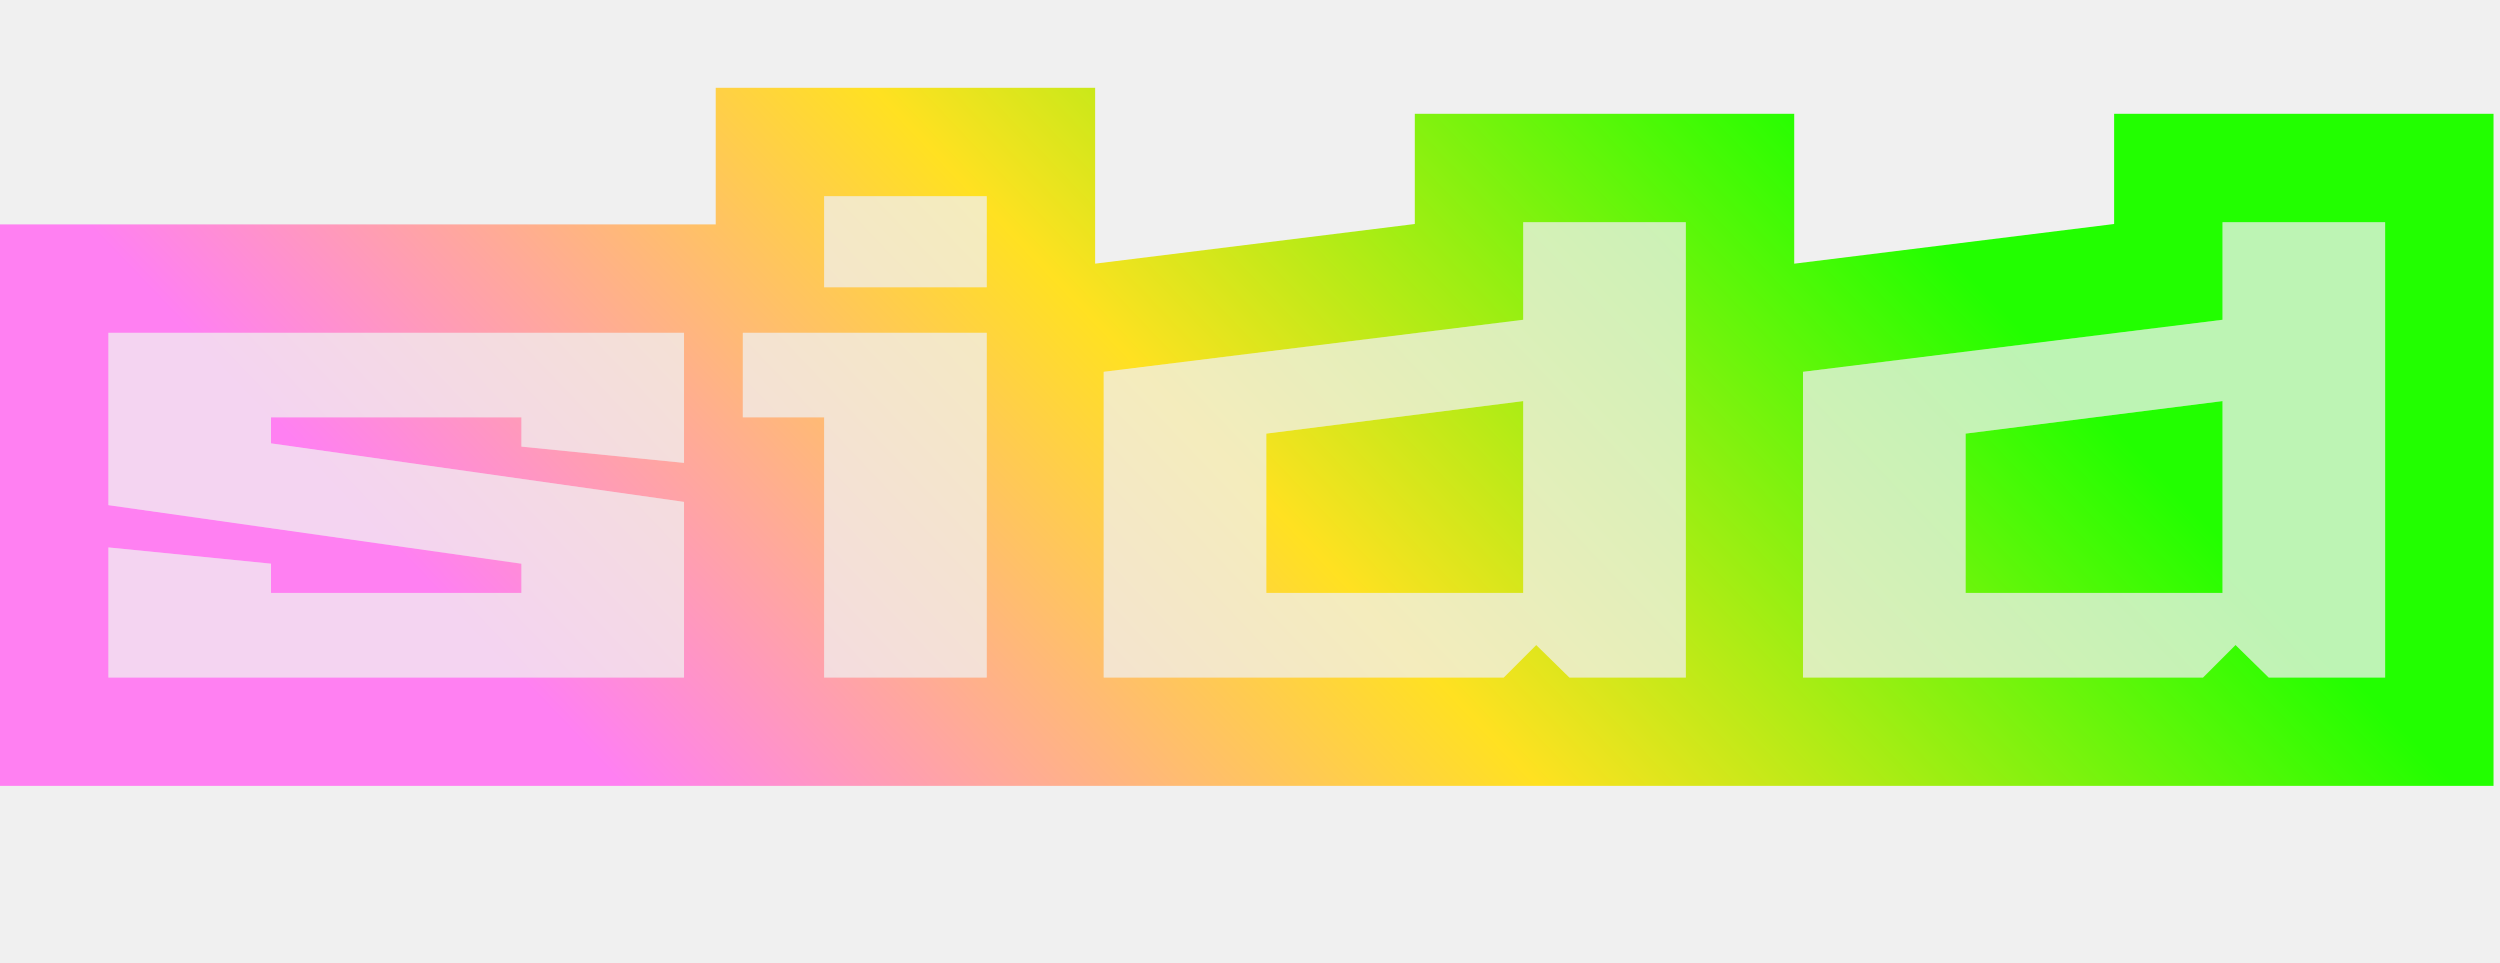
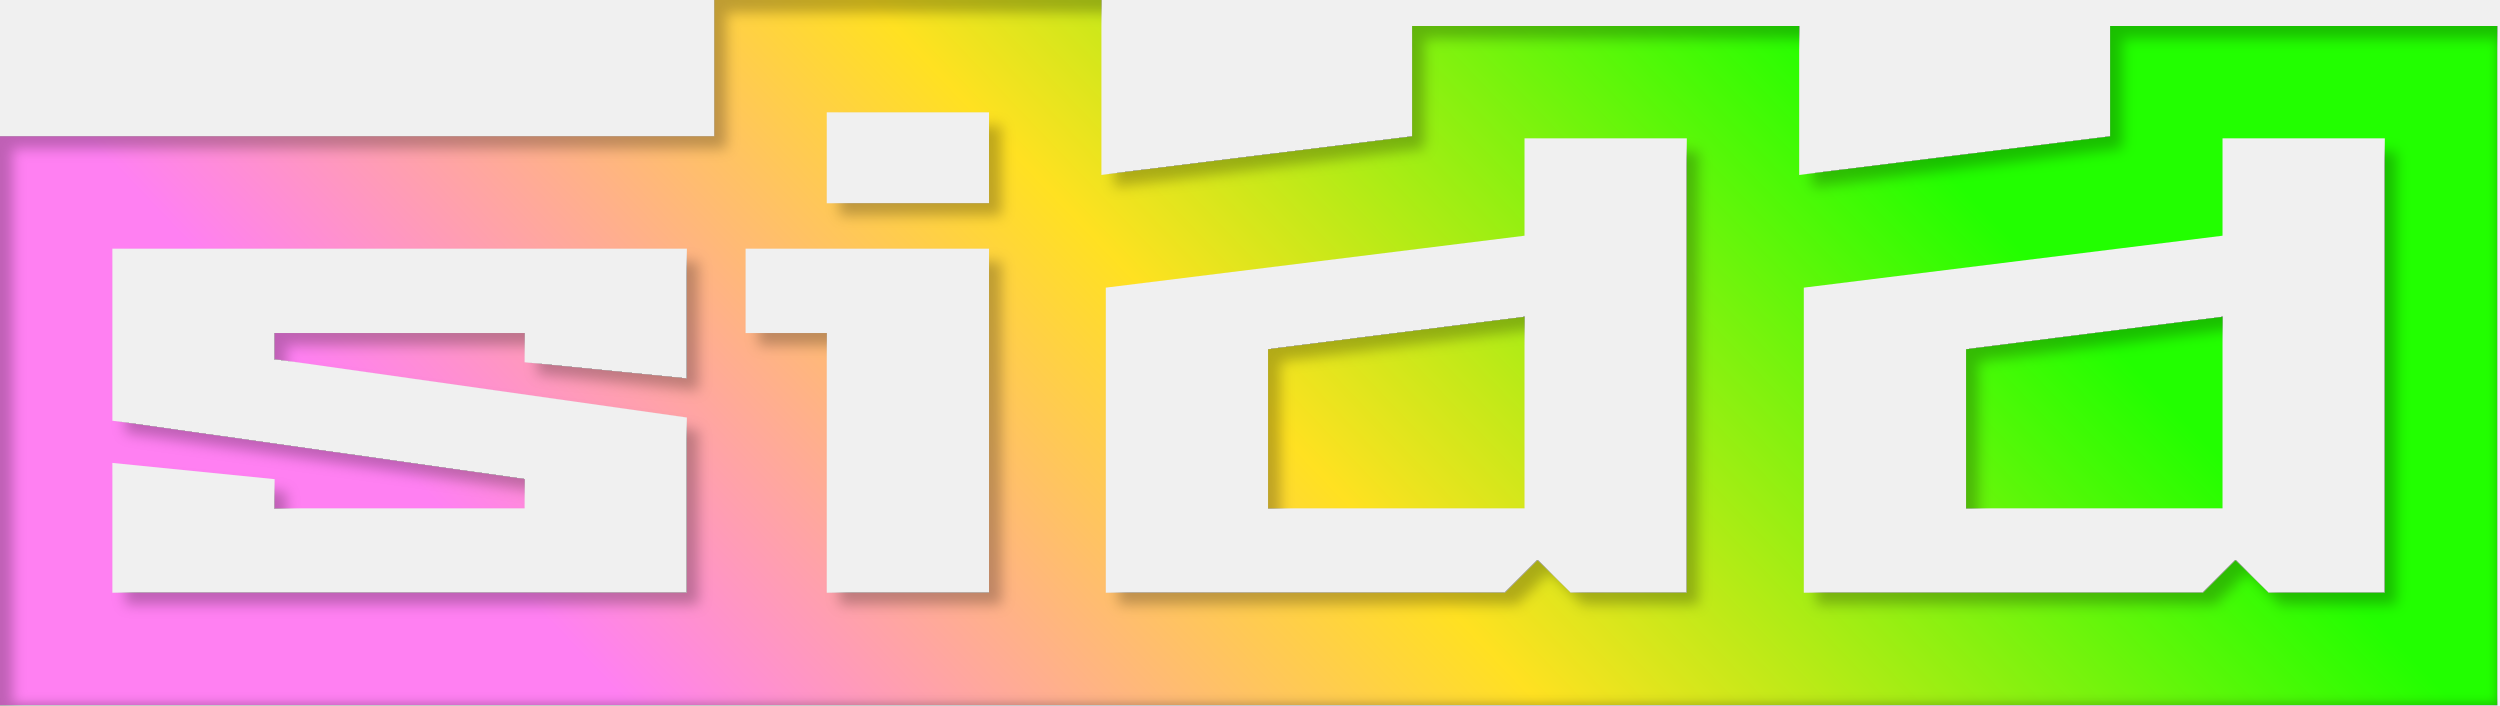
- <svg xmlns="http://www.w3.org/2000/svg" width="369" height="142" viewBox="0 0 369 142" fill="none">
-   <mask id="path-1-outside-1_23_9" maskUnits="userSpaceOnUse" x="-0.64" y="12" width="369" height="104" fill="black">
-     <rect fill="white" x="-0.64" y="12" width="369" height="104" />
-     <path d="M16 100V80.8L40 83.2V87.52H76.96V83.2L16 74.56V49.12H100.96V68.32L76.96 65.92V61.6H40V65.44L100.96 74.08V100H16ZM109.641 61.6V49.12H145.641V100H121.641V61.6H109.641ZM121.641 42.4V28.96H145.641V42.4H121.641ZM162.906 100V54.88L224.826 47.2V32.8H248.826V100H231.642L226.746 95.2L221.946 100H162.906ZM186.906 87.52H224.826V59.2L186.906 64V87.52ZM266.125 100V54.88L328.045 47.2V32.8H352.045V100H334.861L329.965 95.2L325.165 100H266.125ZM290.125 87.52H328.045V59.2L290.125 64V87.52Z" />
-   </mask>
-   <path d="M16 100V80.8L40 83.2V87.52H76.96V83.2L16 74.56V49.12H100.96V68.32L76.96 65.92V61.6H40V65.44L100.96 74.08V100H16ZM109.641 61.6V49.12H145.641V100H121.641V61.6H109.641ZM121.641 42.4V28.96H145.641V42.4H121.641ZM162.906 100V54.88L224.826 47.2V32.8H248.826V100H231.642L226.746 95.2L221.946 100H162.906ZM186.906 87.52H224.826V59.2L186.906 64V87.52ZM266.125 100V54.88L328.045 47.2V32.8H352.045V100H334.861L329.965 95.2L325.165 100H266.125ZM290.125 87.52H328.045V59.2L290.125 64V87.52Z" fill="url(#paint0_linear_23_9)" fill-opacity="0.25" />
-   <path d="M16 100H9.53674e-07V116H16V100ZM16 80.8L17.592 64.879L9.53674e-07 63.12V80.8H16ZM40 83.2H56V68.72L41.592 67.279L40 83.2ZM40 87.52H24V103.52H40V87.52ZM76.96 87.52V103.52H92.96V87.52H76.96ZM76.96 83.2H92.96V69.308L79.205 67.358L76.96 83.2ZM16 74.56H9.53674e-07V88.452L13.755 90.402L16 74.56ZM16 49.12V33.12H9.53674e-07V49.12H16ZM100.96 49.12H116.96V33.12H100.96V49.12ZM100.96 68.32L99.368 84.241L116.96 86V68.32H100.96ZM76.96 65.92H60.96V80.4L75.368 81.841L76.96 65.92ZM76.96 61.6H92.96V45.6H76.96V61.6ZM40 61.6V45.6H24V61.6H40ZM40 65.44H24V79.332L37.755 81.282L40 65.44ZM100.96 74.08H116.96V60.188L103.205 58.238L100.96 74.08ZM100.96 100V116H116.96V100H100.96ZM16 100H32V80.8H16H9.53674e-07V100H16ZM16 80.8L14.408 96.721L38.408 99.121L40 83.2L41.592 67.279L17.592 64.879L16 80.8ZM40 83.2H24V87.52H40H56V83.2H40ZM40 87.52V103.52H76.96V87.52V71.52H40V87.52ZM76.96 87.52H92.96V83.2H76.96H60.96V87.52H76.96ZM76.96 83.2L79.205 67.358L18.245 58.718L16 74.56L13.755 90.402L74.715 99.042L76.96 83.2ZM16 74.56H32V49.12H16H9.53674e-07V74.56H16ZM16 49.12V65.12H100.96V49.12V33.12H16V49.12ZM100.96 49.12H84.96V68.32H100.96H116.96V49.12H100.96ZM100.96 68.32L102.552 52.399L78.552 49.999L76.96 65.92L75.368 81.841L99.368 84.241L100.96 68.32ZM76.96 65.92H92.96V61.6H76.96H60.96V65.92H76.96ZM76.96 61.6V45.6H40V61.6V77.6H76.96V61.6ZM40 61.6H24V65.44H40H56V61.6H40ZM40 65.44L37.755 81.282L98.715 89.922L100.96 74.08L103.205 58.238L42.245 49.598L40 65.44ZM100.96 74.08H84.96V100H100.96H116.96V74.08H100.96ZM100.96 100V84H16V100V116H100.96V100ZM109.641 61.6H93.641V77.6H109.641V61.6ZM109.641 49.12V33.12H93.641V49.12H109.641ZM145.641 49.12H161.641V33.12H145.641V49.12ZM145.641 100V116H161.641V100H145.641ZM121.641 100H105.641V116H121.641V100ZM121.641 61.6H137.641V45.6H121.641V61.6ZM121.641 42.4H105.641V58.4H121.641V42.4ZM121.641 28.96V12.96H105.641V28.96H121.641ZM145.641 28.96H161.641V12.96H145.641V28.96ZM145.641 42.4V58.4H161.641V42.4H145.641ZM109.641 61.6H125.641V49.12H109.641H93.641V61.6H109.641ZM109.641 49.12V65.12H145.641V49.12V33.12H109.641V49.12ZM145.641 49.12H129.641V100H145.641H161.641V49.12H145.641ZM145.641 100V84H121.641V100V116H145.641V100ZM121.641 100H137.641V61.6H121.641H105.641V100H121.641ZM121.641 61.6V45.6H109.641V61.6V77.6H121.641V61.6ZM121.641 42.4H137.641V28.96H121.641H105.641V42.4H121.641ZM121.641 28.96V44.96H145.641V28.96V12.96H121.641V28.96ZM145.641 28.96H129.641V42.4H145.641H161.641V28.96H145.641ZM145.641 42.4V26.4H121.641V42.4V58.4H145.641V42.4ZM162.906 100H146.906V116H162.906V100ZM162.906 54.88L160.937 39.002L146.906 40.742V54.88H162.906ZM224.826 47.2L226.796 63.078L240.826 61.338V47.2H224.826ZM224.826 32.8V16.8H208.826V32.8H224.826ZM248.826 32.8H264.826V16.8H248.826V32.8ZM248.826 100V116H264.826V100H248.826ZM231.642 100L220.441 111.425L225.107 116H231.642V100ZM226.746 95.2L237.947 83.775L226.635 72.684L215.433 83.886L226.746 95.2ZM221.946 100V116H228.574L233.26 111.314L221.946 100ZM186.906 87.52H170.906V103.52H186.906V87.52ZM224.826 87.52V103.52H240.826V87.52H224.826ZM224.826 59.2H240.826V41.047L222.817 43.327L224.826 59.2ZM186.906 64L184.897 48.127L170.906 49.898V64H186.906ZM162.906 100H178.906V54.88H162.906H146.906V100H162.906ZM162.906 54.88L164.876 70.758L226.796 63.078L224.826 47.2L222.857 31.322L160.937 39.002L162.906 54.88ZM224.826 47.2H240.826V32.8H224.826H208.826V47.2H224.826ZM224.826 32.8V48.8H248.826V32.8V16.8H224.826V32.8ZM248.826 32.8H232.826V100H248.826H264.826V32.8H248.826ZM248.826 100V84H231.642V100V116H248.826V100ZM231.642 100L242.843 88.575L237.947 83.775L226.746 95.2L215.545 106.625L220.441 111.425L231.642 100ZM226.746 95.2L215.433 83.886L210.633 88.686L221.946 100L233.26 111.314L238.06 106.514L226.746 95.2ZM221.946 100V84H162.906V100V116H221.946V100ZM186.906 87.52V103.52H224.826V87.52V71.52H186.906V87.52ZM224.826 87.52H240.826V59.2H224.826H208.826V87.52H224.826ZM224.826 59.2L222.817 43.327L184.897 48.127L186.906 64L188.916 79.873L226.836 75.073L224.826 59.2ZM186.906 64H170.906V87.52H186.906H202.906V64H186.906ZM266.125 100H250.125V116H266.125V100ZM266.125 54.88L264.156 39.002L250.125 40.742V54.88H266.125ZM328.045 47.2L330.014 63.078L344.045 61.338V47.2H328.045ZM328.045 32.8V16.8H312.045V32.8H328.045ZM352.045 32.8H368.045V16.8H352.045V32.8ZM352.045 100V116H368.045V100H352.045ZM334.861 100L323.66 111.425L328.326 116H334.861V100ZM329.965 95.2L341.166 83.775L329.854 72.684L318.651 83.886L329.965 95.2ZM325.165 100V116H331.792L336.479 111.314L325.165 100ZM290.125 87.52H274.125V103.52H290.125V87.52ZM328.045 87.52V103.52H344.045V87.52H328.045ZM328.045 59.2H344.045V41.047L326.036 43.327L328.045 59.2ZM290.125 64L288.116 48.127L274.125 49.898V64H290.125ZM266.125 100H282.125V54.88H266.125H250.125V100H266.125ZM266.125 54.88L268.094 70.758L330.014 63.078L328.045 47.2L326.076 31.322L264.156 39.002L266.125 54.88ZM328.045 47.2H344.045V32.8H328.045H312.045V47.2H328.045ZM328.045 32.8V48.8H352.045V32.8V16.8H328.045V32.8ZM352.045 32.8H336.045V100H352.045H368.045V32.8H352.045ZM352.045 100V84H334.861V100V116H352.045V100ZM334.861 100L346.062 88.575L341.166 83.775L329.965 95.2L318.764 106.625L323.66 111.425L334.861 100ZM329.965 95.2L318.651 83.886L313.851 88.686L325.165 100L336.479 111.314L341.279 106.514L329.965 95.2ZM325.165 100V84H266.125V100V116H325.165V100ZM290.125 87.52V103.52H328.045V87.52V71.52H290.125V87.52ZM328.045 87.52H344.045V59.2H328.045H312.045V87.52H328.045ZM328.045 59.2L326.036 43.327L288.116 48.127L290.125 64L292.134 79.873L330.054 75.073L328.045 59.2ZM290.125 64H274.125V87.52H290.125H306.125V64H290.125Z" fill="url(#paint1_linear_23_9)" mask="url(#path-1-outside-1_23_9)" />
+ <svg xmlns="http://www.w3.org/2000/svg" width="801" height="226" viewBox="0 0 801 226" fill="none">
+   <g filter="url(#filter0_i_61_106)">
+     <mask id="path-1-outside-1_61_106" maskUnits="userSpaceOnUse" x="-0.72" y="-0.08" width="801" height="226" fill="black">
+       <rect fill="white" x="-0.72" y="-0.08" width="801" height="226" />
+       <path d="M36 189.92V148.32L88 153.52V162.88H168.08V153.52L36 134.8V79.68H220.08V121.28L168.08 116.08V106.72H88V115.04L220.08 133.76V189.92H36ZM238.889 106.72V79.68H316.889V189.92H264.889V106.72H238.889ZM264.889 65.12V36H316.889V65.12H264.889ZM354.297 189.92V92.16L488.457 75.52V44.32H540.457V189.92H503.225L492.617 179.52L482.217 189.92H354.297ZM406.297 162.88H488.457V101.52L406.297 111.92V162.88ZM577.938 189.92V92.16L712.098 75.52V44.32H764.098V189.92H726.866L716.258 179.52L705.858 189.92H577.938ZM629.938 162.88H712.098V101.52L629.938 111.92V162.88Z" />
+     </mask>
+     <path d="M36 189.92H3.05176e-05V225.92H36V189.92ZM36 148.32L39.582 112.499L3.05176e-05 108.54V148.32H36ZM88 153.52H124V120.94L91.582 117.699L88 153.52ZM88 162.88H52V198.88H88V162.88ZM168.08 162.88V198.88H204.08V162.88H168.08ZM168.08 153.52H204.08V122.263L173.132 117.876L168.08 153.52ZM36 134.8H3.05176e-05V166.057L30.948 170.444L36 134.8ZM36 79.68V43.68H3.05176e-05V79.68H36ZM220.08 79.68H256.08V43.68H220.08V79.68ZM220.08 121.28L216.498 157.101L256.08 161.06V121.28H220.08ZM168.08 116.08H132.08V148.66L164.498 151.901L168.08 116.08ZM168.08 106.72H204.08V70.72H168.08V106.72ZM88 106.72V70.72H52V106.72H88ZM88 115.04H52V146.297L82.948 150.684L88 115.04ZM220.08 133.76H256.08V102.503L225.132 98.116L220.08 133.76ZM220.08 189.92V225.92H256.08V189.92H220.08ZM36 189.92H72V148.32H36H3.05176e-05V189.92H36ZM36 148.32L32.418 184.141L84.418 189.341L88 153.52L91.582 117.699L39.582 112.499L36 148.32ZM88 153.52H52V162.88H88H124V153.52H88ZM88 162.88V198.88H168.08V162.88V126.88H88V162.88ZM168.08 162.88H204.08V153.52H168.08H132.08V162.88H168.08ZM168.08 153.52L173.132 117.876L41.052 99.156L36 134.8L30.948 170.444L163.028 189.164L168.08 153.52ZM36 134.8H72V79.68H36H3.05176e-05V134.8H36ZM36 79.68V115.68H220.08V79.68V43.68H36V79.68ZM220.08 79.68H184.08V121.28H220.08H256.08V79.68H220.08ZM220.08 121.28L223.662 85.459L171.662 80.259L168.08 116.08L164.498 151.901L216.498 157.101L220.08 121.28ZM168.08 116.08H204.08V106.72H168.08H132.08V116.08H168.08ZM168.08 106.72V70.72H88V106.72V142.72H168.08V106.72ZM88 106.72H52V115.04H88H124V106.72H88ZM88 115.04L82.948 150.684L215.028 169.404L220.08 133.76L225.132 98.116L93.052 79.396L88 115.04ZM220.08 133.76H184.08V189.92H220.08H256.08V133.76H220.08ZM220.08 189.92V153.92H36V189.92V225.92H220.08V189.92ZM238.889 106.72H202.889V142.72H238.889V106.72ZM238.889 79.68V43.68H202.889V79.68H238.889ZM316.889 79.68H352.889V43.68H316.889V79.68ZM316.889 189.92V225.92H352.889V189.92H316.889ZM264.889 189.92H228.889V225.92H264.889V189.92ZM264.889 106.72H300.889V70.72H264.889V106.72ZM264.889 65.12H228.889V101.12H264.889V65.12ZM264.889 36V0H228.889V36H264.889ZM316.889 36H352.889V0H316.889V36ZM316.889 65.12V101.12H352.889V65.12H316.889ZM238.889 106.72H274.889V79.68H238.889H202.889V106.72H238.889ZM238.889 79.68V115.68H316.889V79.68V43.68H238.889V79.68ZM316.889 79.68H280.889V189.92H316.889H352.889V79.68H316.889ZM316.889 189.92V153.92H264.889V189.92V225.92H316.889V189.92ZM264.889 189.92H300.889V106.72H264.889H228.889V189.92H264.889ZM264.889 106.72V70.72H238.889V106.72V142.72H264.889V106.72ZM264.889 65.12H300.889V36H264.889H228.889V65.12H264.889ZM264.889 36V72H316.889V36V0H264.889V36ZM316.889 36H280.889V65.12H316.889H352.889V36H316.889ZM316.889 65.12V29.12H264.889V65.12V101.12H316.889V65.12ZM354.297 189.92H318.297V225.92H354.297V189.92ZM354.297 92.16L349.866 56.434L318.297 60.349V92.16H354.297ZM488.457 75.52L492.888 111.246L524.457 107.331V75.52H488.457ZM488.457 44.32V8.32H452.457V44.32H488.457ZM540.457 44.32H576.457V8.32H540.457V44.32ZM540.457 189.92V225.92H576.457V189.92H540.457ZM503.225 189.92L478.022 215.627L488.522 225.92H503.225V189.92ZM492.617 179.52L517.819 153.813L492.366 128.859L467.161 154.064L492.617 179.52ZM482.217 189.92V225.92H497.129L507.673 215.376L482.217 189.92ZM406.297 162.88H370.297V198.88H406.297V162.88ZM488.457 162.88V198.88H524.457V162.88H488.457ZM488.457 101.52H524.457V60.676L483.936 65.805L488.457 101.52ZM406.297 111.92L401.776 76.205L370.297 80.19V111.92H406.297ZM354.297 189.92H390.297V92.16H354.297H318.297V189.92H354.297ZM354.297 92.16L358.728 127.886L492.888 111.246L488.457 75.52L484.026 39.794L349.866 56.434L354.297 92.16ZM488.457 75.52H524.457V44.32H488.457H452.457V75.52H488.457ZM488.457 44.32V80.32H540.457V44.32V8.32H488.457V44.32ZM540.457 44.32H504.457V189.92H540.457H576.457V44.32H540.457ZM540.457 189.92V153.92H503.225V189.92V225.92H540.457V189.92ZM503.225 189.92L528.427 164.213L517.819 153.813L492.617 179.52L467.414 205.227L478.022 215.627L503.225 189.92ZM492.617 179.52L467.161 154.064L456.761 164.464L482.217 189.92L507.673 215.376L518.073 204.976L492.617 179.52ZM482.217 189.92V153.92H354.297V189.92V225.92H482.217V189.92ZM406.297 162.88V198.88H488.457V162.88V126.88H406.297V162.88ZM488.457 162.88H524.457V101.52H488.457H452.457V162.88H488.457ZM488.457 101.52L483.936 65.805L401.776 76.205L406.297 111.92L410.818 147.635L492.978 137.235L488.457 101.52ZM406.297 111.92H370.297V162.88H406.297H442.297V111.92H406.297ZM577.938 189.92H541.938V225.92H577.938V189.92ZM577.938 92.16L573.506 56.434L541.938 60.349V92.16H577.938ZM712.098 75.52L716.529 111.246L748.098 107.331V75.52H712.098ZM712.098 44.32V8.32H676.098V44.32H712.098ZM764.098 44.32H800.098V8.32H764.098V44.32ZM764.098 189.92V225.92H800.098V189.92H764.098ZM726.866 189.92L701.663 215.627L712.162 225.92H726.866V189.92ZM716.258 179.52L741.46 153.813L716.007 128.859L690.802 154.064L716.258 179.52ZM705.858 189.92V225.92H720.769L731.313 215.376L705.858 189.92ZM629.938 162.88H593.938V198.88H629.938V162.88ZM712.098 162.88V198.88H748.098V162.88H712.098ZM712.098 101.52H748.098V60.676L707.577 65.805L712.098 101.52ZM629.938 111.92L625.417 76.205L593.938 80.19V111.92H629.938ZM577.938 189.92H613.938V92.16H577.938H541.938V189.92H577.938ZM577.938 92.16L582.369 127.886L716.529 111.246L712.098 75.52L707.666 39.794L573.506 56.434L577.938 92.16ZM712.098 75.52H748.098V44.32H712.098H676.098V75.52H712.098ZM712.098 44.32V80.32H764.098V44.32V8.32H712.098V44.32ZM764.098 44.32H728.098V189.92H764.098H800.098V44.32H764.098ZM764.098 189.92V153.92H726.866V189.92V225.92H764.098V189.92ZM726.866 189.92L752.068 164.213L741.46 153.813L716.258 179.52L691.055 205.227L701.663 215.627L726.866 189.92ZM716.258 179.52L690.802 154.064L680.402 164.464L705.858 189.92L731.313 215.376L741.713 204.976L716.258 179.52ZM705.858 189.92V153.92H577.938V189.92V225.92H705.858V189.92ZM629.938 162.88V198.88H712.098V162.88V126.88H629.938V162.88ZM712.098 162.88H748.098V101.52H712.098H676.098V162.88H712.098ZM712.098 101.52L707.577 65.805L625.417 76.205L629.938 111.92L634.458 147.635L716.618 137.235L712.098 101.52ZM629.938 111.92H593.938V162.88H629.938H665.938V111.92H629.938Z" fill="url(#paint0_linear_61_106)" mask="url(#path-1-outside-1_61_106)" />
+   </g>
  <defs>
-     <linearGradient id="paint0_linear_23_9" x1="252.057" y1="-2.10754e-08" x2="110.218" y2="135.241" gradientUnits="userSpaceOnUse">
-       <stop stop-color="#22FF00" />
-       <stop offset="0.5" stop-color="#FFE121" />
-       <stop offset="1" stop-color="#FF80F2" />
-     </linearGradient>
-     <linearGradient id="paint1_linear_23_9" x1="252.057" y1="6.45327e-06" x2="110.218" y2="135.241" gradientUnits="userSpaceOnUse">
+     <filter id="filter0_i_61_106" x="0" y="0" width="804.097" height="229.92" filterUnits="userSpaceOnUse" color-interpolation-filters="sRGB">
+       <feFlood flood-opacity="0" result="BackgroundImageFix" />
+       <feBlend mode="normal" in="SourceGraphic" in2="BackgroundImageFix" result="shape" />
+       <feColorMatrix in="SourceAlpha" type="matrix" values="0 0 0 0 0 0 0 0 0 0 0 0 0 0 0 0 0 0 127 0" result="hardAlpha" />
+       <feOffset dx="4" dy="4" />
+       <feGaussianBlur stdDeviation="2" />
+       <feComposite in2="hardAlpha" operator="arithmetic" k2="-1" k3="1" />
+       <feColorMatrix type="matrix" values="0 0 0 0 0 0 0 0 0 0 0 0 0 0 0 0 0 0 0.25 0" />
+       <feBlend mode="normal" in2="shape" result="effect1_innerShadow_61_106" />
+     </filter>
+     <linearGradient id="paint0_linear_61_106" x1="546.766" y1="-26.08" x2="240.102" y2="266.572" gradientUnits="userSpaceOnUse">
      <stop stop-color="#22FF00" />
      <stop offset="0.5" stop-color="#FFE121" />
      <stop offset="1" stop-color="#FF80F2" />
    </linearGradient>
  </defs>
</svg>
